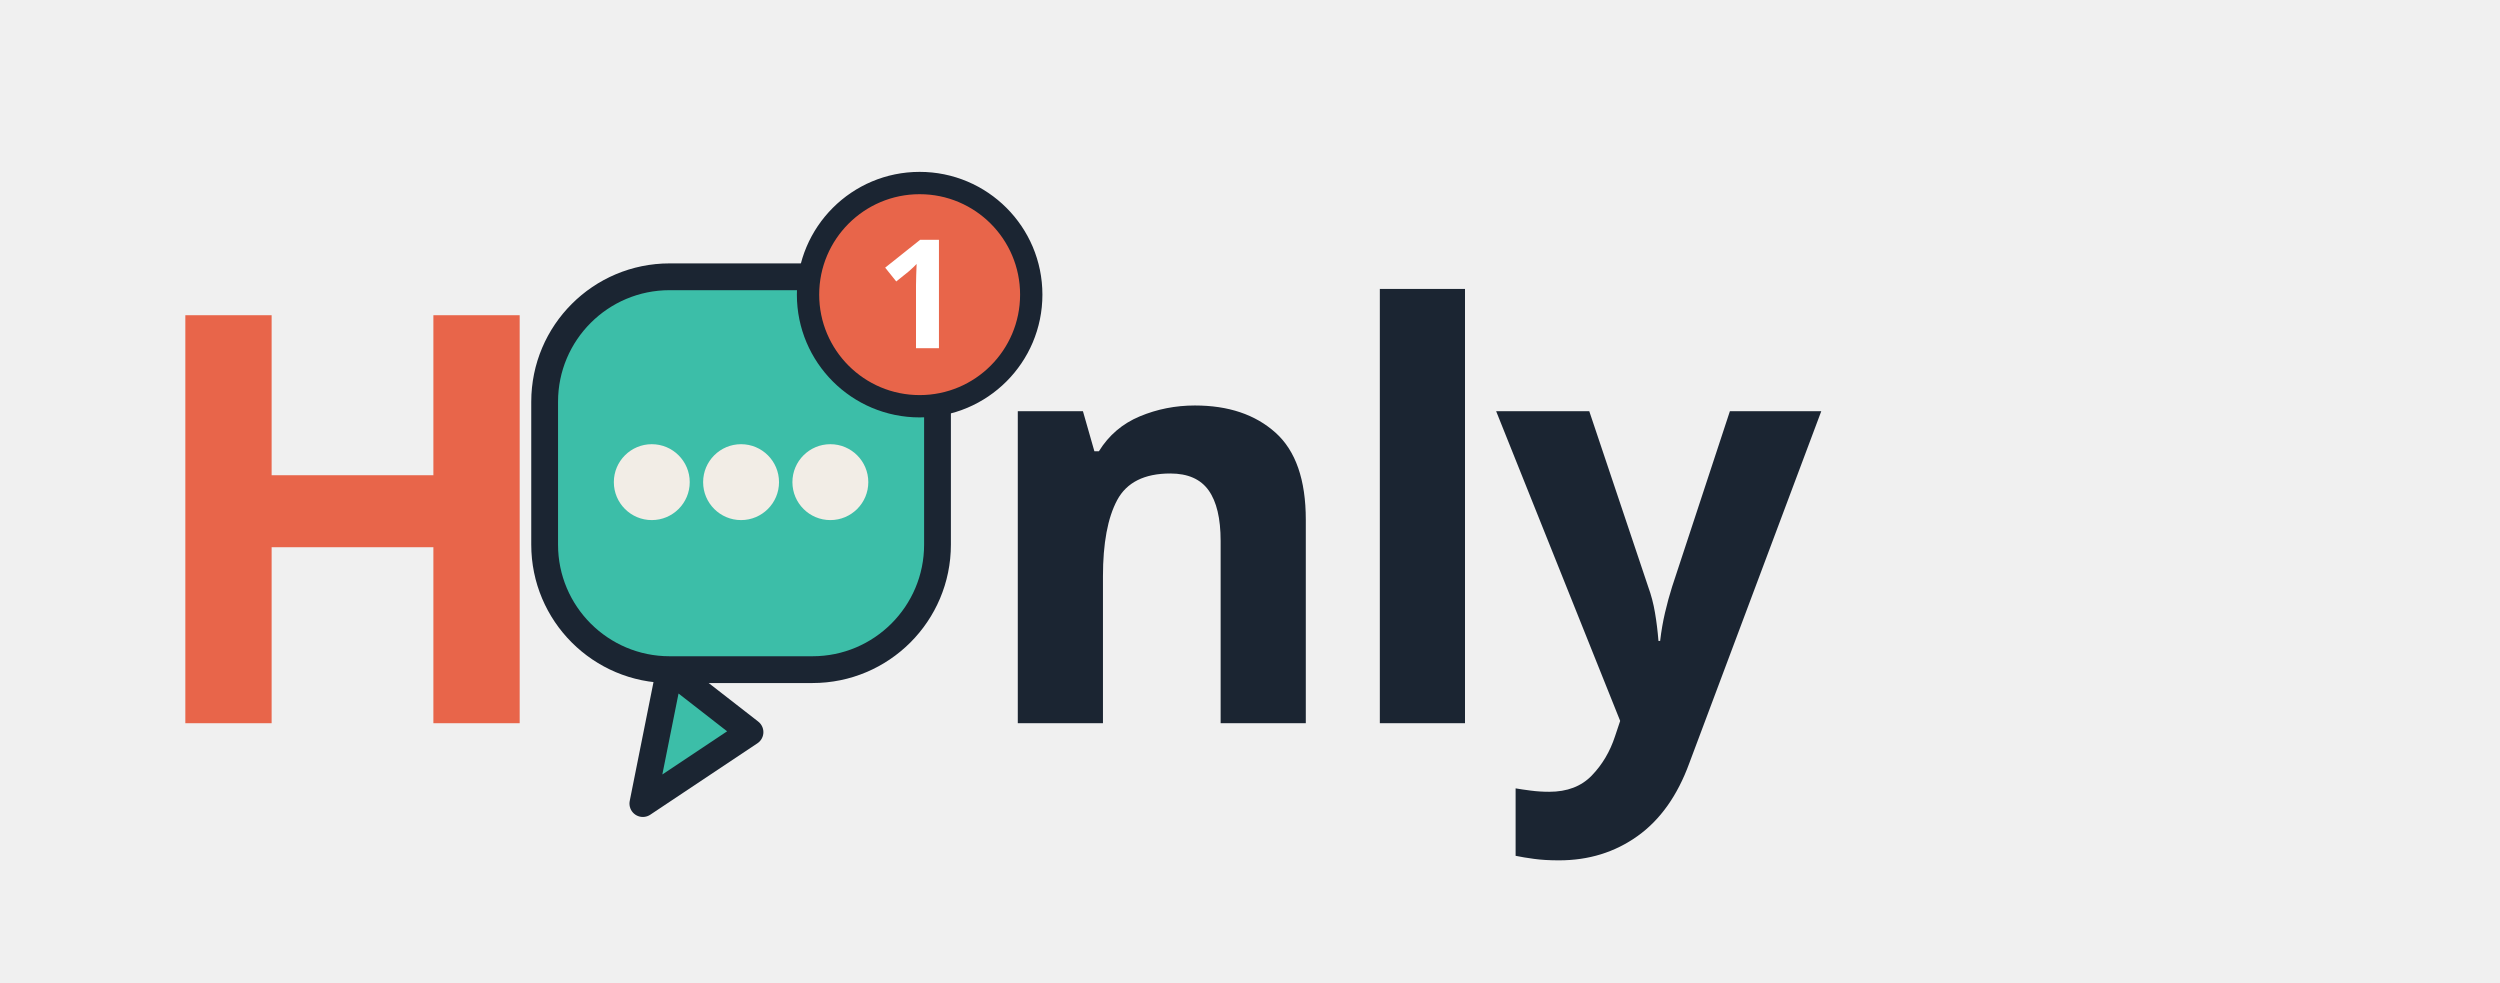
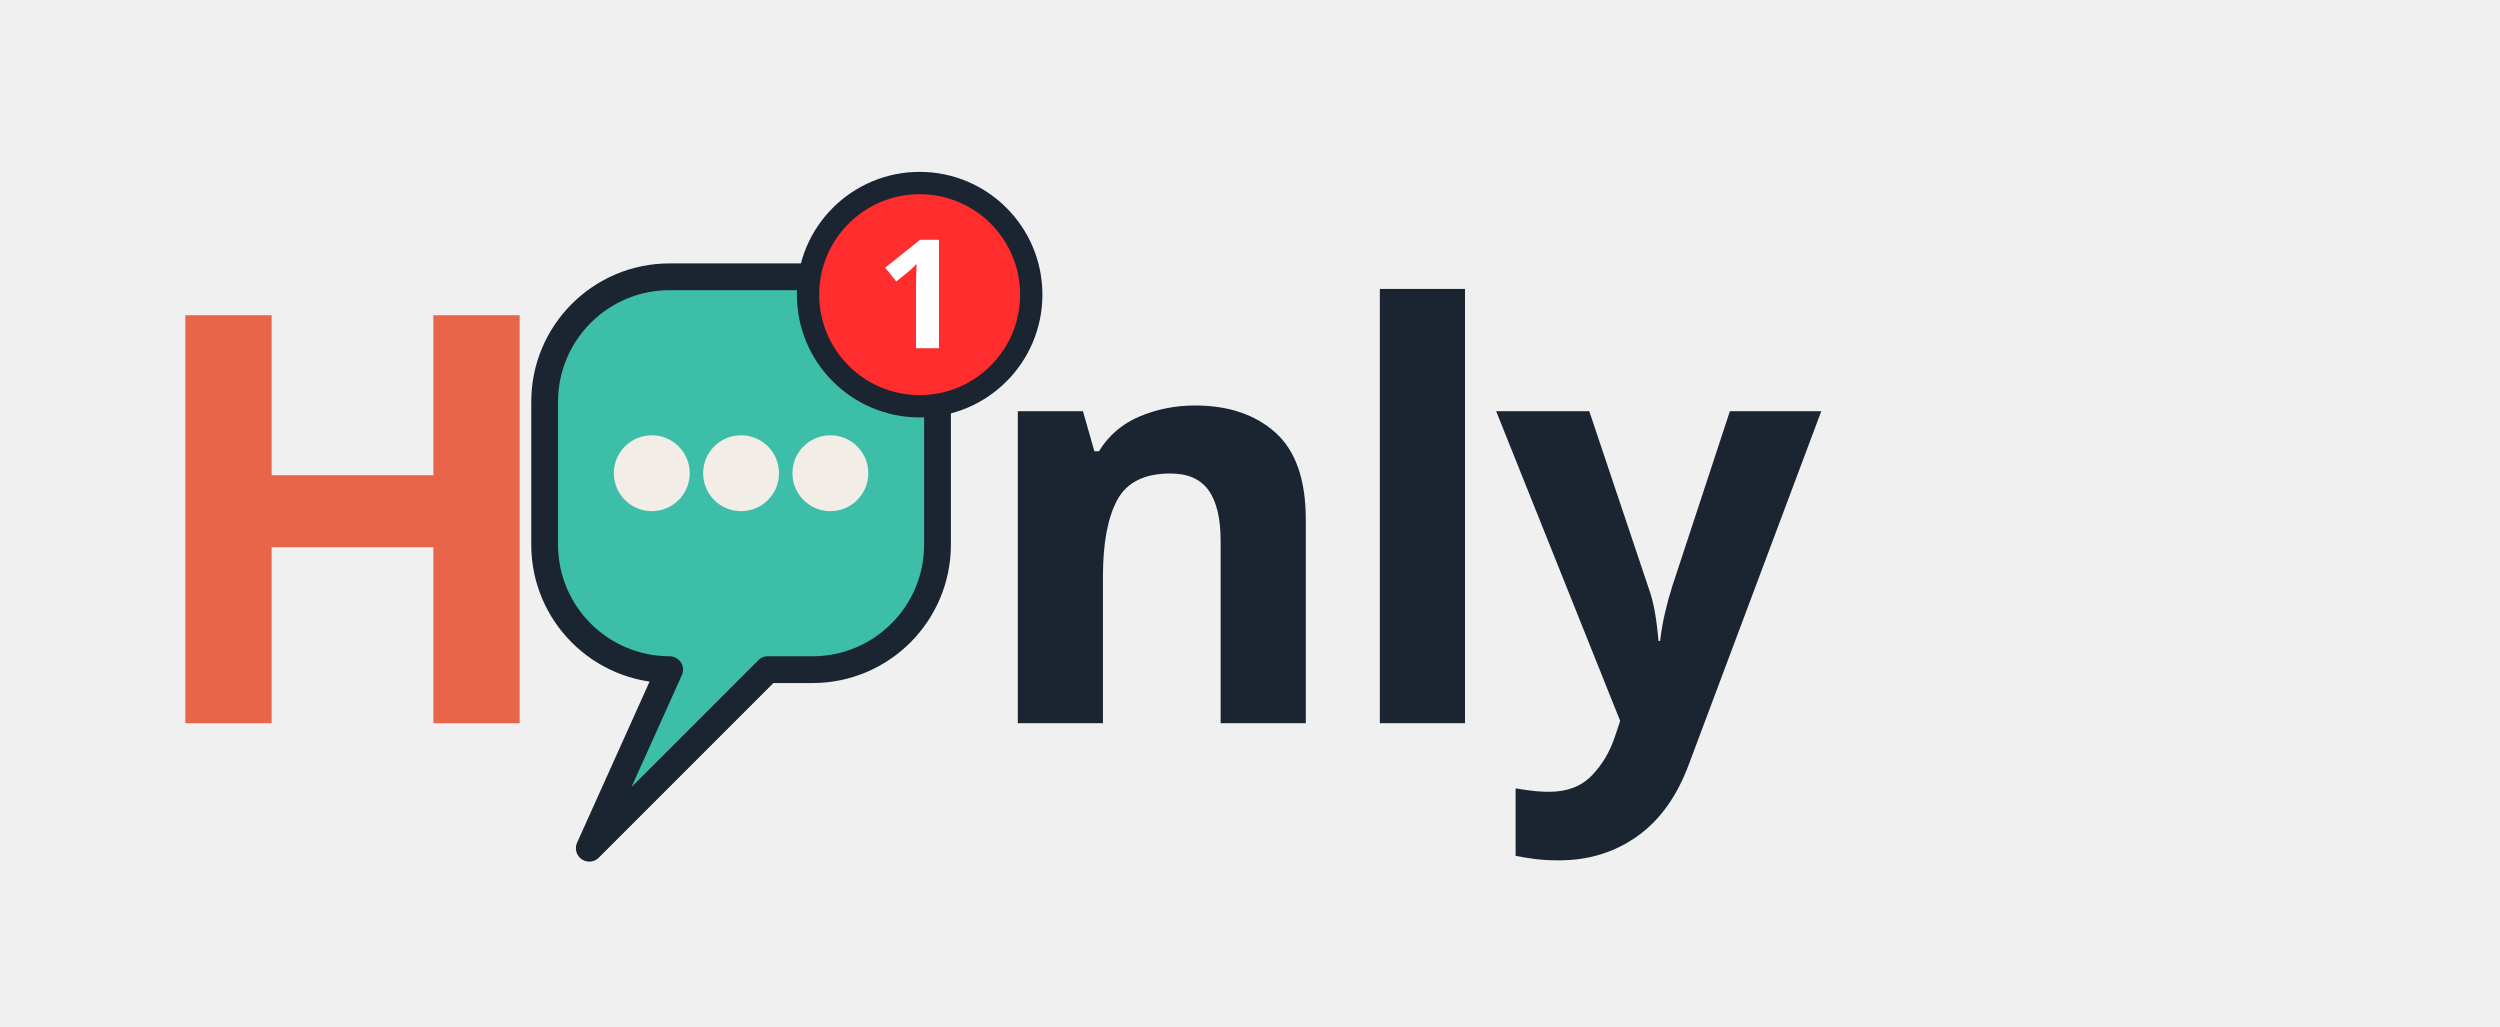
- <svg xmlns="http://www.w3.org/2000/svg" width="560" height="220" viewBox="0 0 560 220" font-family="'Space Grotesk', 'DM Sans', sans-serif">
+ <svg xmlns="http://www.w3.org/2000/svg" width="560" height="230" viewBox="0 0 560 230" font-family="'Space Grotesk', 'DM Sans', sans-serif">
  <text x="30" y="162" font-size="128" font-weight="700" fill="#E8654A" letter-spacing="-3">H</text>
-   <g>
-     <path d="M150 150 l-6 30 24 -16 Z" fill="#3CBEA8" stroke="#1B2532" stroke-width="6" stroke-linejoin="round" />
-     <rect x="122" y="62" width="88" height="88" rx="28" fill="#3CBEA8" stroke="#1B2532" stroke-width="6" />
-     <circle cx="146" cy="108" r="8.5" fill="#F2EDE6" />
-     <circle cx="166" cy="108" r="8.5" fill="#F2EDE6" />
-     <circle cx="186" cy="108" r="8.5" fill="#F2EDE6" />
-   </g>
+   <path d="M150 62 H182 A28 28 0 0 1 210 90 V122 A28 28 0 0 1 182 150 H172 L132 190 L150 150 A28 28 0 0 1 122 122 V90 A28 28 0 0 1 150 62 Z" fill="#3CBEA8" stroke="#1B2532" stroke-width="6" stroke-linejoin="round" />
+   <circle cx="146" cy="106" r="8.5" fill="#F2EDE6" />
+   <circle cx="166" cy="106" r="8.5" fill="#F2EDE6" />
+   <circle cx="186" cy="106" r="8.5" fill="#F2EDE6" />
  <text x="218" y="162" font-size="128" font-weight="700" fill="#1B2532" letter-spacing="-3">nly</text>
-   <g>
-     <circle cx="206" cy="66" r="25" fill="#E8654A" stroke="#1B2532" stroke-width="5" />
-     <text x="206" y="78" text-anchor="middle" font-size="34" font-weight="700" fill="#FFFFFF">1</text>
-   </g>
+   <circle cx="206" cy="66" r="25" fill="#FF2D2D" stroke="#1B2532" stroke-width="5" />
+   <text x="206" y="78" text-anchor="middle" font-size="34" font-weight="700" fill="#FFFFFF">1</text>
</svg>
